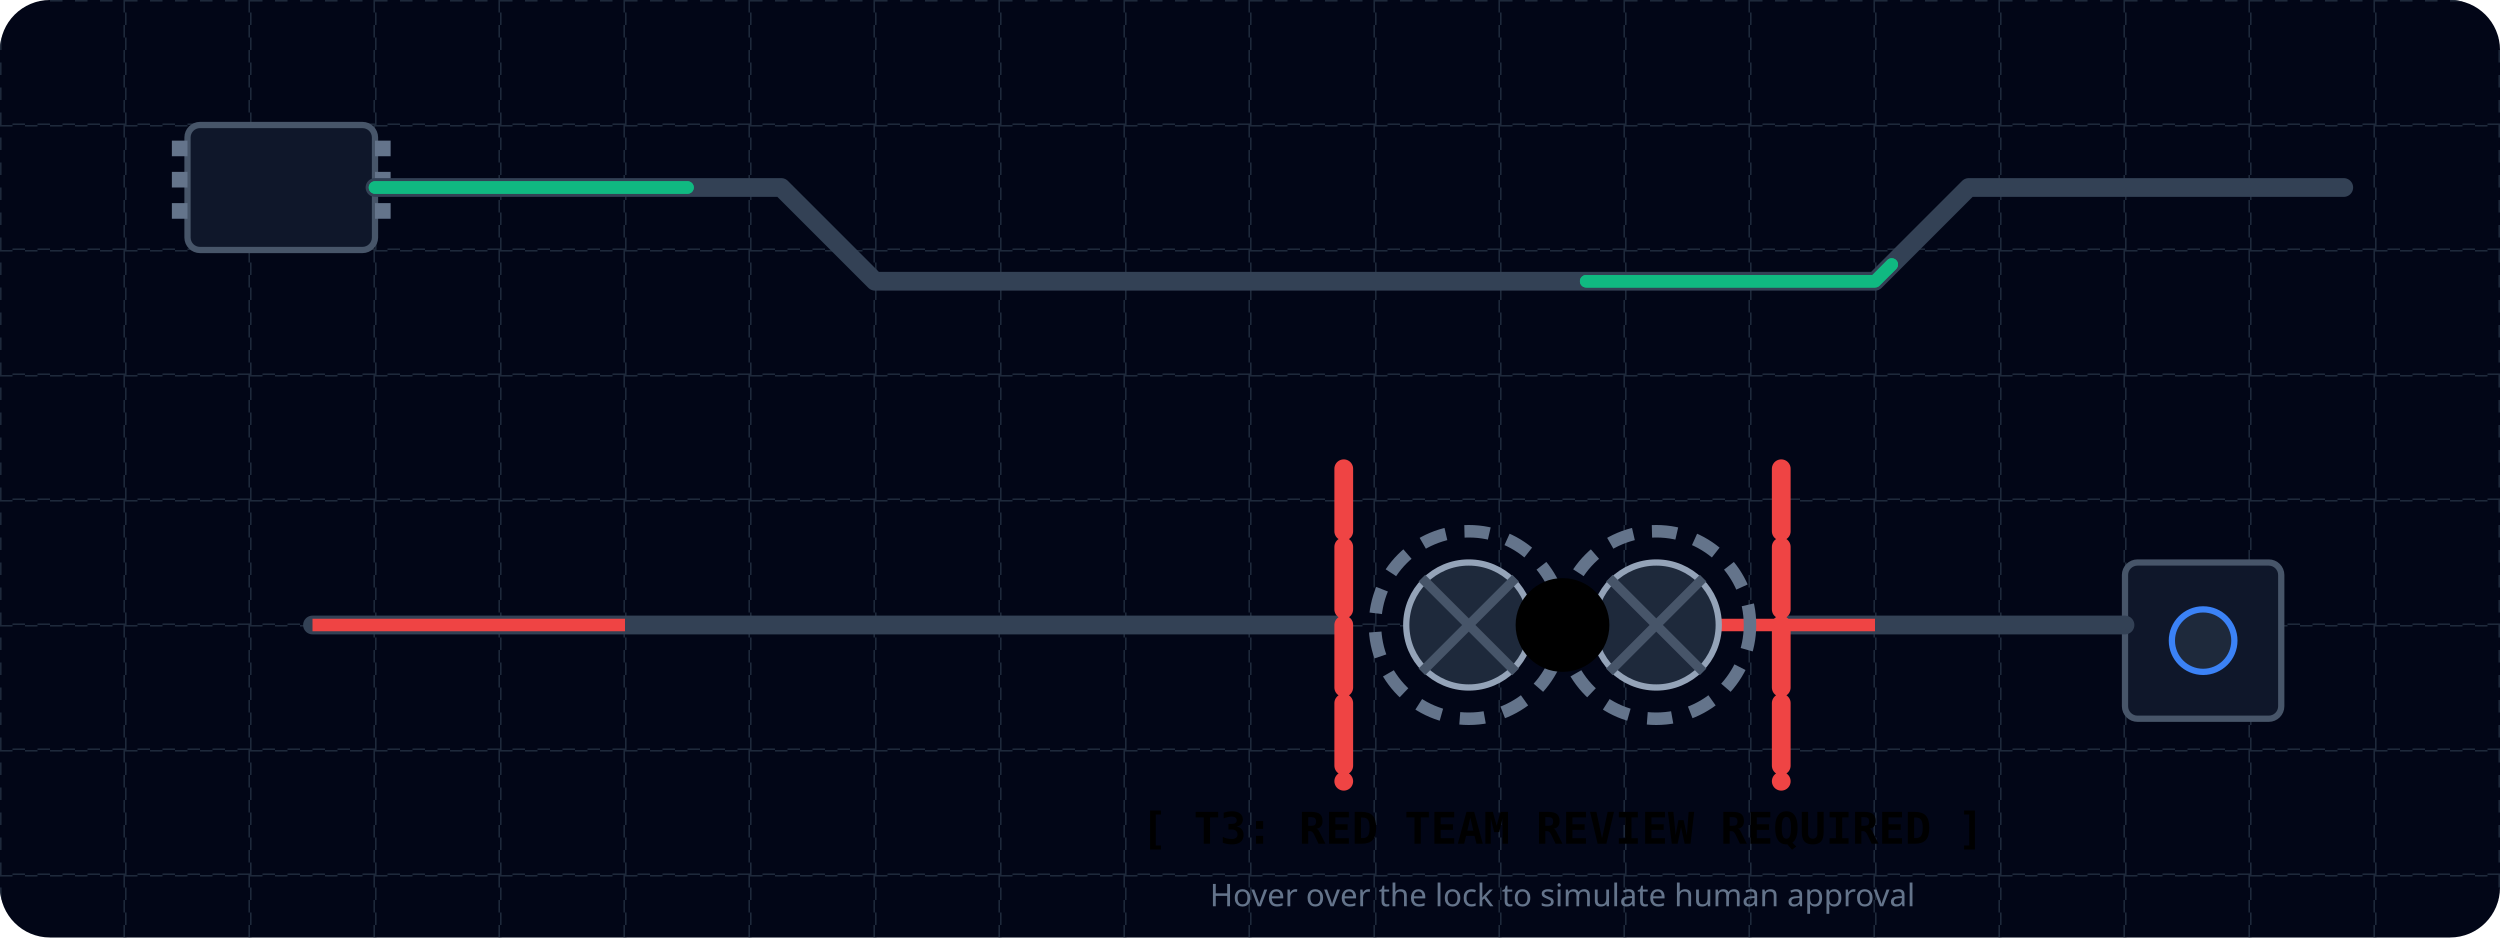
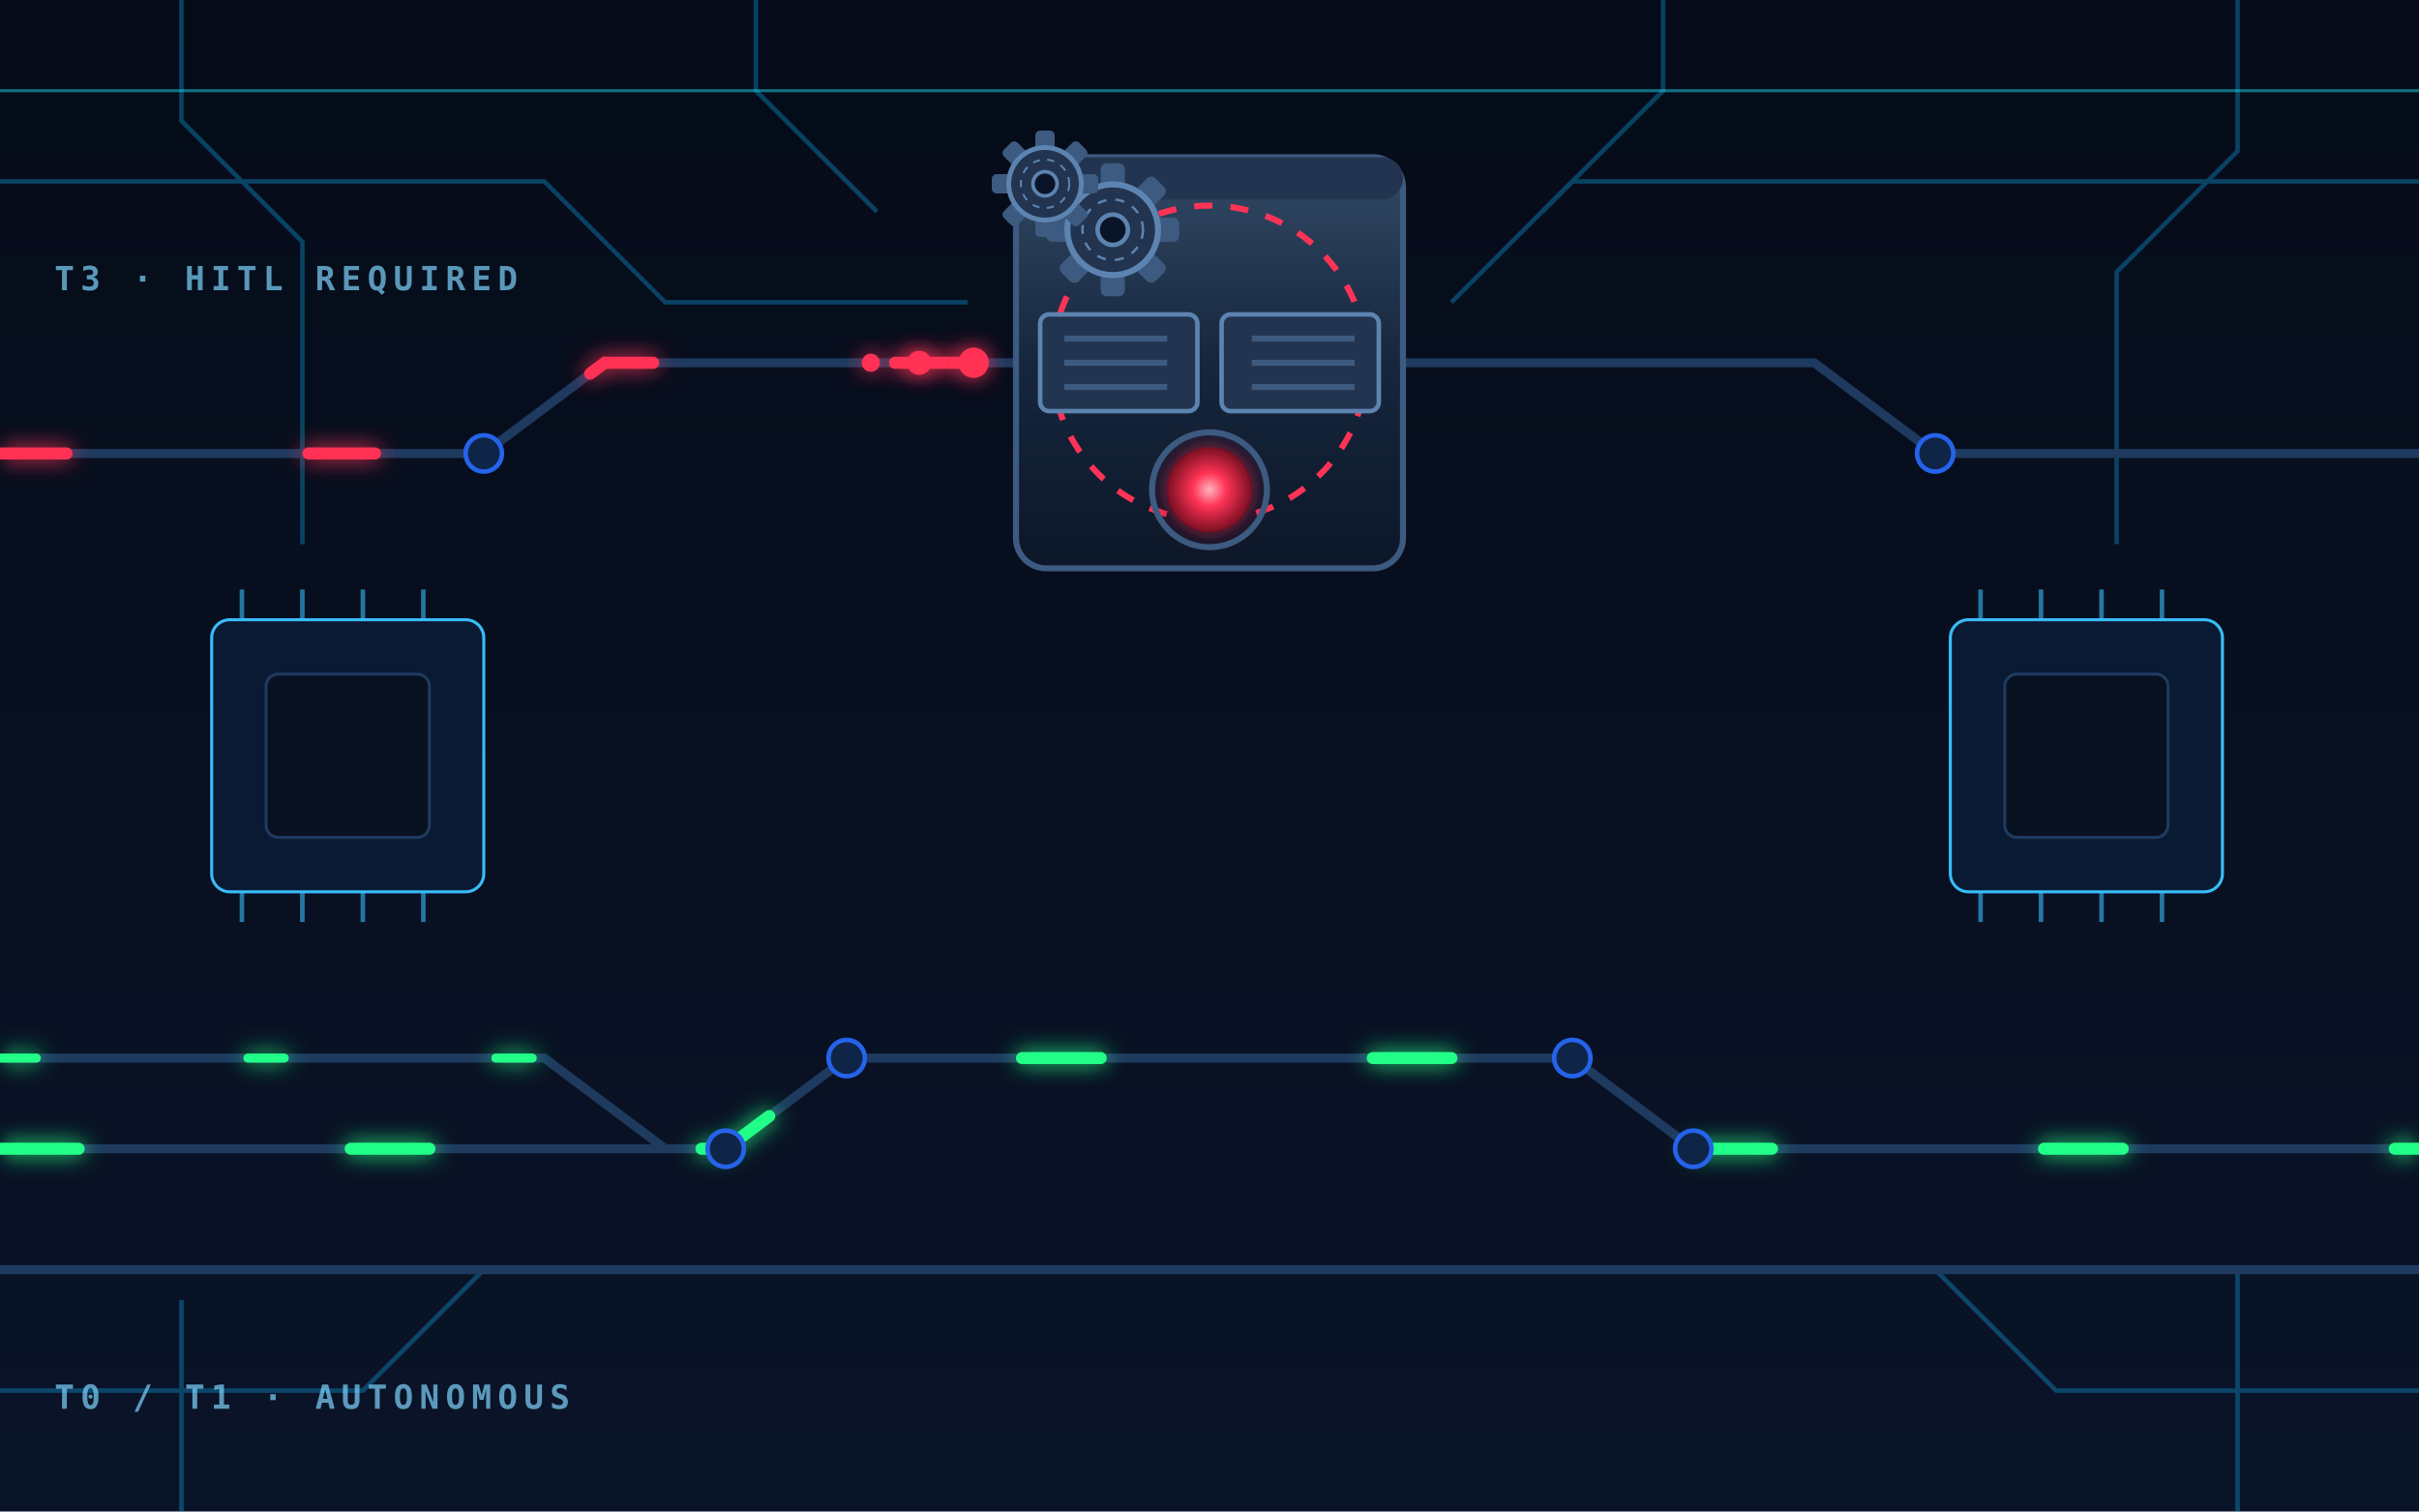
- <svg xmlns="http://www.w3.org/2000/svg" viewBox="0 0 800 300" width="100%" height="100%">
+ <svg xmlns="http://www.w3.org/2000/svg" viewBox="0 0 800 500" role="img" aria-label="Risk-Tiered Autonomy">
+   <style>
+     :root { color-scheme: dark; }
+     .trace { stroke: #1e3a5f; stroke-width: 3; fill: none; }
+     .trace-lit { stroke: #0ea5e9; stroke-width: 1.5; fill: none; opacity: .35; }
+     .via { fill: #0f2547; stroke: #2563eb; stroke-width: 1.5; }
+     .chip { fill: #0b1a33; stroke: #38bdf8; stroke-width: 1; }
+     .pin { stroke: #38bdf8; stroke-width: 1.5; opacity: .6; }
+ 
+     /* ---- T0/T1 lower tracks: always flowing green pulses ---- */
+     .pulse-low {
+       stroke: #22ff88; stroke-width: 4; fill: none; stroke-linecap: round;
+       stroke-dasharray: 26 90;
+       filter: url(#glowGreen);
+       animation: flow 1.1s linear infinite;
+     }
+     .pulse-low.b { animation-duration: 1.5s; stroke-dasharray: 18 110; }
+     .pulse-low.c { animation-duration: 0.8s; stroke-dasharray: 12 70; stroke-width: 3; }
+     @keyframes flow { to { stroke-dashoffset: -232; } }
+ 
+     /* ---- T3 track: blocked pulses (red, stalled) ---- */
+     .pulse-blocked {
+       stroke: #ff3355; stroke-width: 4; fill: none; stroke-linecap: round;
+       stroke-dasharray: 22 80; filter: url(#glowRed);
+       animation: crawl 2.4s linear infinite;
+       transition: opacity .5s ease;
+     }
+     @keyframes crawl { to { stroke-dashoffset: -102; } }
+     .stall-dot { fill: #ff3355; filter: url(#glowRed); animation: stallBlink 1s ease-in-out infinite alternate; transition: opacity .4s; }
+     @keyframes stallBlink { from { opacity: .25; } to { opacity: 1; } }
+ 
+     /* ---- T3 approved flow (hidden until hover) ---- */
+     .pulse-approved {
+       stroke: #22ff88; stroke-width: 4; fill: none; stroke-linecap: round;
+       stroke-dasharray: 26 90; filter: url(#glowGreen);
+       animation: flow 1s linear infinite;
+       opacity: 0; transition: opacity .6s ease .45s;
+     }
+     svg:hover .pulse-approved { opacity: 1; }
+     svg:hover .pulse-blocked, svg:hover .stall-dot { opacity: 0; }
+ 
+     /* ---- Gate mechanics ---- */
+     .gear { transform-box: fill-box; transform-origin: center; animation: spin 7s linear infinite; }
+     .gear.rev { animation: spinR 9s linear infinite; }
+     @keyframes spin  { to { transform: rotate(360deg); } }
+     @keyframes spinR { to { transform: rotate(-360deg); } }
+     svg:hover .gear     { animation: spinR 1.4s linear infinite; }
+     svg:hover .gear.rev { animation: spin  1.4s linear infinite; }
+ 
+     .door { transition: transform .7s cubic-bezier(.7,-0.2,.3,1.2) .15s; }
+     svg:hover .door-l { transform: translateX(-46px); }
+     svg:hover .door-r { transform: translateX(46px); }
+ 
+     .core-red   { transition: opacity .5s ease; animation: corePulse 1.6s ease-in-out infinite alternate; }
+     .core-green { opacity: 0; transition: opacity .5s ease .3s; }
+     svg:hover .core-red { opacity: 0; }
+     svg:hover .core-green { opacity: 1; animation: corePulse 1s ease-in-out infinite alternate; }
+     @keyframes corePulse { from { transform: scale(1); } to { transform: scale(1.12); } }
+     .core-red, .core-green { transform-box: fill-box; transform-origin: center; }
+ 
+     .halt-ring { fill: none; stroke: #ff3355; stroke-width: 2; stroke-dasharray: 6 6;
+       transform-box: fill-box; transform-origin: center;
+       animation: spinR 12s linear infinite; transition: opacity .4s; }
+     svg:hover .halt-ring { opacity: 0; }
+     .scan-line { stroke: #22d3ee; stroke-width: 1; opacity: .5;
+       animation: scanY 3s ease-in-out infinite alternate; }
+     @keyframes scanY { from { transform: translateY(0); } to { transform: translateY(440px); } }
+     .lbl { font: 700 11px monospace; fill: #7dd3fc; opacity: .7; letter-spacing: 2px; }
+   </style>
  <defs>
-     <style>
-       @keyframes flowGreen {
-         0% { stroke-dashoffset: 400; opacity: 0; }
-         20% { opacity: 1; }
-         80% { opacity: 1; }
-         100% { stroke-dashoffset: 0; opacity: 0; }
-       }
-       @keyframes pulseNode {
-         0%, 100% { r: 4; fill: #10b981; filter: drop-shadow(0 0 2px #10b981); }
-         50% { r: 6; fill: #34d399; filter: drop-shadow(0 0 8px #34d399); }
-       }
-       @keyframes gearSpin {
-         0% { transform: rotate(0deg); }
-         100% { transform: rotate(360deg); }
-       }
-       @keyframes gearSpinReverse {
-         0% { transform: rotate(0deg); }
-         100% { transform: rotate(-360deg); }
-       }
-       @keyframes lockCorePulse {
-         0%, 100% { fill: #ef4444; filter: drop-shadow(0 0 10px #ef4444); }
-         50% { fill: #f87171; filter: drop-shadow(0 0 20px #ef4444); }
-       }
-       @keyframes alertText {
-         0%, 100% { opacity: 1; fill: #ef4444; }
-         50% { opacity: 0.5; }
-       }
-       
-       .bg { fill: #020617; }
-       .grid { stroke: #1e293b; stroke-width: 1; stroke-dasharray: 4 4; }
-       .trace-bg { fill: none; stroke: #334155; stroke-width: 6; stroke-linecap: round; stroke-linejoin: round; }
-       .trace-flow { fill: none; stroke: #10b981; stroke-width: 4; stroke-linecap: round; stroke-linejoin: round; stroke-dasharray: 100 300; animation: flowGreen 3s linear infinite; }
-       
-       /* Base Board Details */
-       .chip { fill: #0f172a; stroke: #475569; stroke-width: 2; rx: 4; }
-       .pin { fill: #64748b; }
-       
-       /* Lock Mechanism */
-       .lock-container { transform-origin: 500px 200px; cursor: pointer; }
-       .gear { fill: none; stroke: #64748b; stroke-width: 4; stroke-dasharray: 8 6; transform-origin: center; }
-       .gear-inner { fill: #1e293b; stroke: #94a3b8; stroke-width: 2; }
-       .core-red { animation: lockCorePulse 2s infinite; }
-       
-       /* Hover States */
-       .lock-container:hover .gear-left { transform: translateX(-30px) rotate(-180deg); transition: transform 0.8s cubic-bezier(0.4, 0, 0.2, 1); }
-       .lock-container:hover .gear-right { transform: translateX(30px) rotate(180deg); transition: transform 0.8s cubic-bezier(0.4, 0, 0.2, 1); }
-       .lock-container:hover .core-red { fill: #10b981; filter: drop-shadow(0 0 25px #10b981); transition: all 0.5s ease; animation: none; }
-       .lock-container:hover .shield-wall { stroke: #10b981; stroke-dasharray: 10 10; transition: all 0.5s ease; }
-       .lock-container:hover .t3-trace { stroke: #10b981; animation: flowGreen 2s linear infinite; }
-       .lock-container:hover .alert-msg { opacity: 0; }
-       .lock-container:hover .approve-msg { opacity: 1; }
-       
-       .t3-trace { fill: none; stroke: #ef4444; stroke-width: 4; stroke-dasharray: 100 300; stroke-dashoffset: 400; transition: all 0.5s ease; }
-       .approve-msg { opacity: 0; fill: #10b981; font-family: monospace; font-weight: bold; font-size: 14px; transition: opacity 0.5s; text-anchor: middle; }
-     </style>
+     <linearGradient id="bg" x1="0" y1="0" x2="0" y2="1">
+       <stop offset="0" stop-color="#050b18" />
+       <stop offset="1" stop-color="#0a1428" />
+     </linearGradient>
+     <radialGradient id="coreR" cx=".5" cy=".5" r=".5">
+       <stop offset="0" stop-color="#ffb3c0" />
+       <stop offset=".4" stop-color="#ff3355" />
+       <stop offset="1" stop-color="#7a0f22" />
+     </radialGradient>
+     <radialGradient id="coreG" cx=".5" cy=".5" r=".5">
+       <stop offset="0" stop-color="#d9ffe9" />
+       <stop offset=".4" stop-color="#22ff88" />
+       <stop offset="1" stop-color="#0a5c33" />
+     </radialGradient>
+     <linearGradient id="steel" x1="0" y1="0" x2="0" y2="1">
+       <stop offset="0" stop-color="#334a66" />
+       <stop offset=".5" stop-color="#16263d" />
+       <stop offset="1" stop-color="#0c1728" />
+     </linearGradient>
+     <filter id="glowGreen" x="-80%" y="-80%" width="260%" height="260%">
+       <feGaussianBlur stdDeviation="3.5" result="b" />
+       <feMerge>
+         <feMergeNode in="b" />
+         <feMergeNode in="SourceGraphic" />
+       </feMerge>
+     </filter>
+     <filter id="glowRed" x="-80%" y="-80%" width="260%" height="260%">
+       <feGaussianBlur stdDeviation="3.5" result="b" />
+       <feMerge>
+         <feMergeNode in="b" />
+         <feMergeNode in="SourceGraphic" />
+       </feMerge>
+     </filter>
+     <g id="gearShape">
+       <g>
+         <rect x="-4" y="-22" width="8" height="10" rx="2" fill="#3d5a80" />
+         <rect x="-4" y="12" width="8" height="10" rx="2" fill="#3d5a80" />
+         <rect x="-22" y="-4" width="10" height="8" rx="2" fill="#3d5a80" />
+         <rect x="12" y="-4" width="10" height="8" rx="2" fill="#3d5a80" />
+         <rect x="-4" y="-22" width="8" height="10" rx="2" fill="#3d5a80" transform="rotate(45)" />
+         <rect x="-4" y="12" width="8" height="10" rx="2" fill="#3d5a80" transform="rotate(45)" />
+         <rect x="-22" y="-4" width="10" height="8" rx="2" fill="#3d5a80" transform="rotate(45)" />
+         <rect x="12" y="-4" width="10" height="8" rx="2" fill="#3d5a80" transform="rotate(45)" />
+       </g>
+       <circle r="15" fill="#22344f" stroke="#5d84b0" stroke-width="2" />
+       <circle r="5" fill="#0a1428" stroke="#5d84b0" stroke-width="1.5" />
+       <circle r="10" fill="none" stroke="#5d84b0" stroke-width=".8" stroke-dasharray="3 3" />
+     </g>
  </defs>
-   <rect width="800" height="300" class="bg" rx="16" />
-   <pattern id="gridPattern" width="40" height="40" patternUnits="userSpaceOnUse">
-     <rect width="40" height="40" fill="none" class="grid" />
-   </pattern>
-   <rect width="800" height="300" fill="url(#gridPattern)" rx="16" />
-   <g transform="translate(60, 40)">
-     <rect x="0" y="0" width="60" height="40" class="chip" />
-     <rect x="-5" y="5" width="5" height="5" class="pin" />
-     <rect x="-5" y="15" width="5" height="5" class="pin" />
-     <rect x="-5" y="25" width="5" height="5" class="pin" />
-     <rect x="60" y="5" width="5" height="5" class="pin" />
-     <rect x="60" y="15" width="5" height="5" class="pin" />
-     <rect x="60" y="25" width="5" height="5" class="pin" />
+   <rect width="800" height="500" fill="url(#bg)" />
+   <g class="trace-lit">
+     <path d="M0 60 H180 L220 100 H320 M480 100 L520 60 H800" />
+     <path d="M0 460 H120 L160 420 H640 L680 460 H800" />
+     <path d="M60 0 V40 L100 80 V180 M60 500 V430" />
+     <path d="M740 0 V50 L700 90 V180 M740 500 V420" />
+     <path d="M250 0 V30 L290 70 M550 0 V30 L510 70" />
  </g>
-   <g transform="translate(680, 180)">
-     <rect x="0" y="0" width="50" height="50" class="chip" />
-     <circle cx="25" cy="25" r="10" fill="#1e293b" stroke="#3b82f6" stroke-width="2" />
+   <line class="scan-line" x1="0" y1="30" x2="800" y2="30" />
+   <g>
+     <rect class="chip" x="70" y="205" width="90" height="90" rx="6" />
+     <rect x="88" y="223" width="54" height="54" rx="4" fill="#08111f" stroke="#1e3a5f" />
+     <g class="pin">
+       <path d="M80 195 v10 M100 195 v10 M120 195 v10 M140 195 v10 M80 295 v10 M100 295 v10 M120 295 v10 M140 295 v10" />
+     </g>
+     <rect class="chip" x="645" y="205" width="90" height="90" rx="6" />
+     <rect x="663" y="223" width="54" height="54" rx="4" fill="#08111f" stroke="#1e3a5f" />
+     <g class="pin">
+       <path d="M655 195 v10 M675 195 v10 M695 195 v10 M715 195 v10 M655 295 v10 M675 295 v10 M695 295 v10 M715 295 v10" />
+     </g>
  </g>
  <g>
-     <path d="M 120 60 L 250 60 L 280 90 L 600 90 L 630 60 L 750 60" class="trace-bg" />
-     <path d="M 120 60 L 250 60 L 280 90 L 600 90 L 630 60 L 750 60" class="trace-flow" style="animation-delay: 0s;" />
-     <path d="M 120 60 L 250 60 L 280 90 L 600 90 L 630 60 L 750 60" class="trace-flow" style="animation-delay: 1.5s;" />
-     <circle cx="250" cy="60" class="node" style="animation: pulseNode 2s infinite 0s;" />
-     <circle cx="600" cy="90" class="node" style="animation: pulseNode 2s infinite 1s;" />
+     <path class="trace" d="M0 380 H240 L280 350 H520 L560 380 H800" />
+     <path class="trace" d="M0 420 H800" />
+     <path class="trace" d="M0 350 H180 L220 380" />
+     <path class="pulse-low" d="M0 380 H240 L280 350 H520 L560 380 H800" />
+     <path class="pulse-low b" d="M0 420 H800" />
+     <path class="pulse-low c" d="M0 350 H180 L220 380" />
+     <circle class="via" cx="240" cy="380" r="6" />
+     <circle class="via" cx="560" cy="380" r="6" />
+     <circle class="via" cx="280" cy="350" r="6" />
+     <circle class="via" cx="520" cy="350" r="6" />
+     <text class="lbl" x="18" y="466">T0 / T1 · AUTONOMOUS</text>
  </g>
  <g>
-     <path d="M 100 200 L 400 200 L 430 200" class="trace-bg" />
-     <path d="M 570 200 L 600 200 L 680 200" class="trace-bg" />
+     <path class="trace" d="M0 150 H160 L200 120 H340 M460 120 H600 L640 150 H800" />
+     <circle class="via" cx="160" cy="150" r="6" />
+     <circle class="via" cx="640" cy="150" r="6" />
+     <path class="pulse-blocked" d="M0 150 H160 L200 120 H330" />
+     <circle class="stall-dot" cx="322" cy="120" r="5" />
+     <circle class="stall-dot" cx="304" cy="120" r="4" style="animation-delay:.3s" />
+     <circle class="stall-dot" cx="288" cy="120" r="3" style="animation-delay:.6s" />
+     <path class="pulse-approved" d="M0 150 H160 L200 120 H600 L640 150 H800" />
+     <text class="lbl" x="18" y="96">T3 · HITL REQUIRED</text>
  </g>
-   <g class="lock-container">
-     <line x1="430" y1="150" x2="430" y2="250" stroke="#ef4444" stroke-width="6" stroke-dasharray="20 5" stroke-linecap="round" class="shield-wall" />
-     <line x1="570" y1="150" x2="570" y2="250" stroke="#ef4444" stroke-width="6" stroke-dasharray="20 5" stroke-linecap="round" class="shield-wall" />
-     <path d="M 100 200 L 400 200 L 430 200 L 570 200 L 680 200" class="t3-trace" />
-     <g class="gear-left" style="transform-origin: 470px 200px;">
-       <g style="animation: gearSpin 6s linear infinite; transform-origin: 470px 200px;">
-         <circle cx="470" cy="200" r="30" class="gear" />
-         <circle cx="470" cy="200" r="20" class="gear-inner" />
-         <path d="M 455 185 L 485 215 M 485 185 L 455 215" stroke="#475569" stroke-width="3" />
-       </g>
+   <g>
+     <rect x="336" y="52" width="128" height="136" rx="10" fill="url(#steel)" stroke="#3d5a80" stroke-width="2" />
+     <rect x="336" y="52" width="128" height="14" rx="7" fill="#22344f" />
+     <circle class="halt-ring" cx="400" cy="120" r="52" />
+     <g class="door door-l">
+       <rect x="344" y="104" width="52" height="32" rx="3" fill="#22344f" stroke="#5d84b0" stroke-width="1.5" />
+       <path d="M352 112 h34 M352 120 h34 M352 128 h34" stroke="#3d5a80" stroke-width="2" />
    </g>
-     <g class="gear-right" style="transform-origin: 530px 200px;">
-       <g style="animation: gearSpinReverse 6s linear infinite; transform-origin: 530px 200px;">
-         <circle cx="530" cy="200" r="30" class="gear" />
-         <circle cx="530" cy="200" r="20" class="gear-inner" />
-         <path d="M 515 185 L 545 215 M 545 185 L 515 215" stroke="#475569" stroke-width="3" />
-       </g>
+     <g class="door door-r">
+       <rect x="404" y="104" width="52" height="32" rx="3" fill="#22344f" stroke="#5d84b0" stroke-width="1.5" />
+       <path d="M414 112 h34 M414 120 h34 M414 128 h34" stroke="#3d5a80" stroke-width="2" />
    </g>
-     <circle cx="500" cy="200" r="15" class="core-red" />
-     <text x="500" y="270" font-family="monospace" font-size="14px" font-weight="bold" text-anchor="middle" class="alert-msg" style="animation: alertText 2s infinite;">[ T3: RED TEAM REVIEW REQUIRED ]</text>
-     <text x="500" y="270" class="approve-msg">ACCESS GRANTED: HITL APPROVED</text>
-     <text x="500" y="290" fill="#64748b" font-family="sans-serif" font-size="10px" text-anchor="middle">Hover over the lock to simulate human approval</text>
+     <use href="#gearShape" class="gear" x="368" y="76" />
+     <use href="#gearShape" class="gear rev" x="432" y="76" transform="scale(.8)" transform-origin="432 76" />
+     <circle class="core-green" cx="400" cy="162" r="14" fill="url(#coreG)" filter="url(#glowGreen)" />
+     <circle class="core-red" cx="400" cy="162" r="14" fill="url(#coreR)" filter="url(#glowRed)" />
+     <circle cx="400" cy="162" r="19" fill="none" stroke="#3d5a80" stroke-width="2" />
  </g>
</svg>
